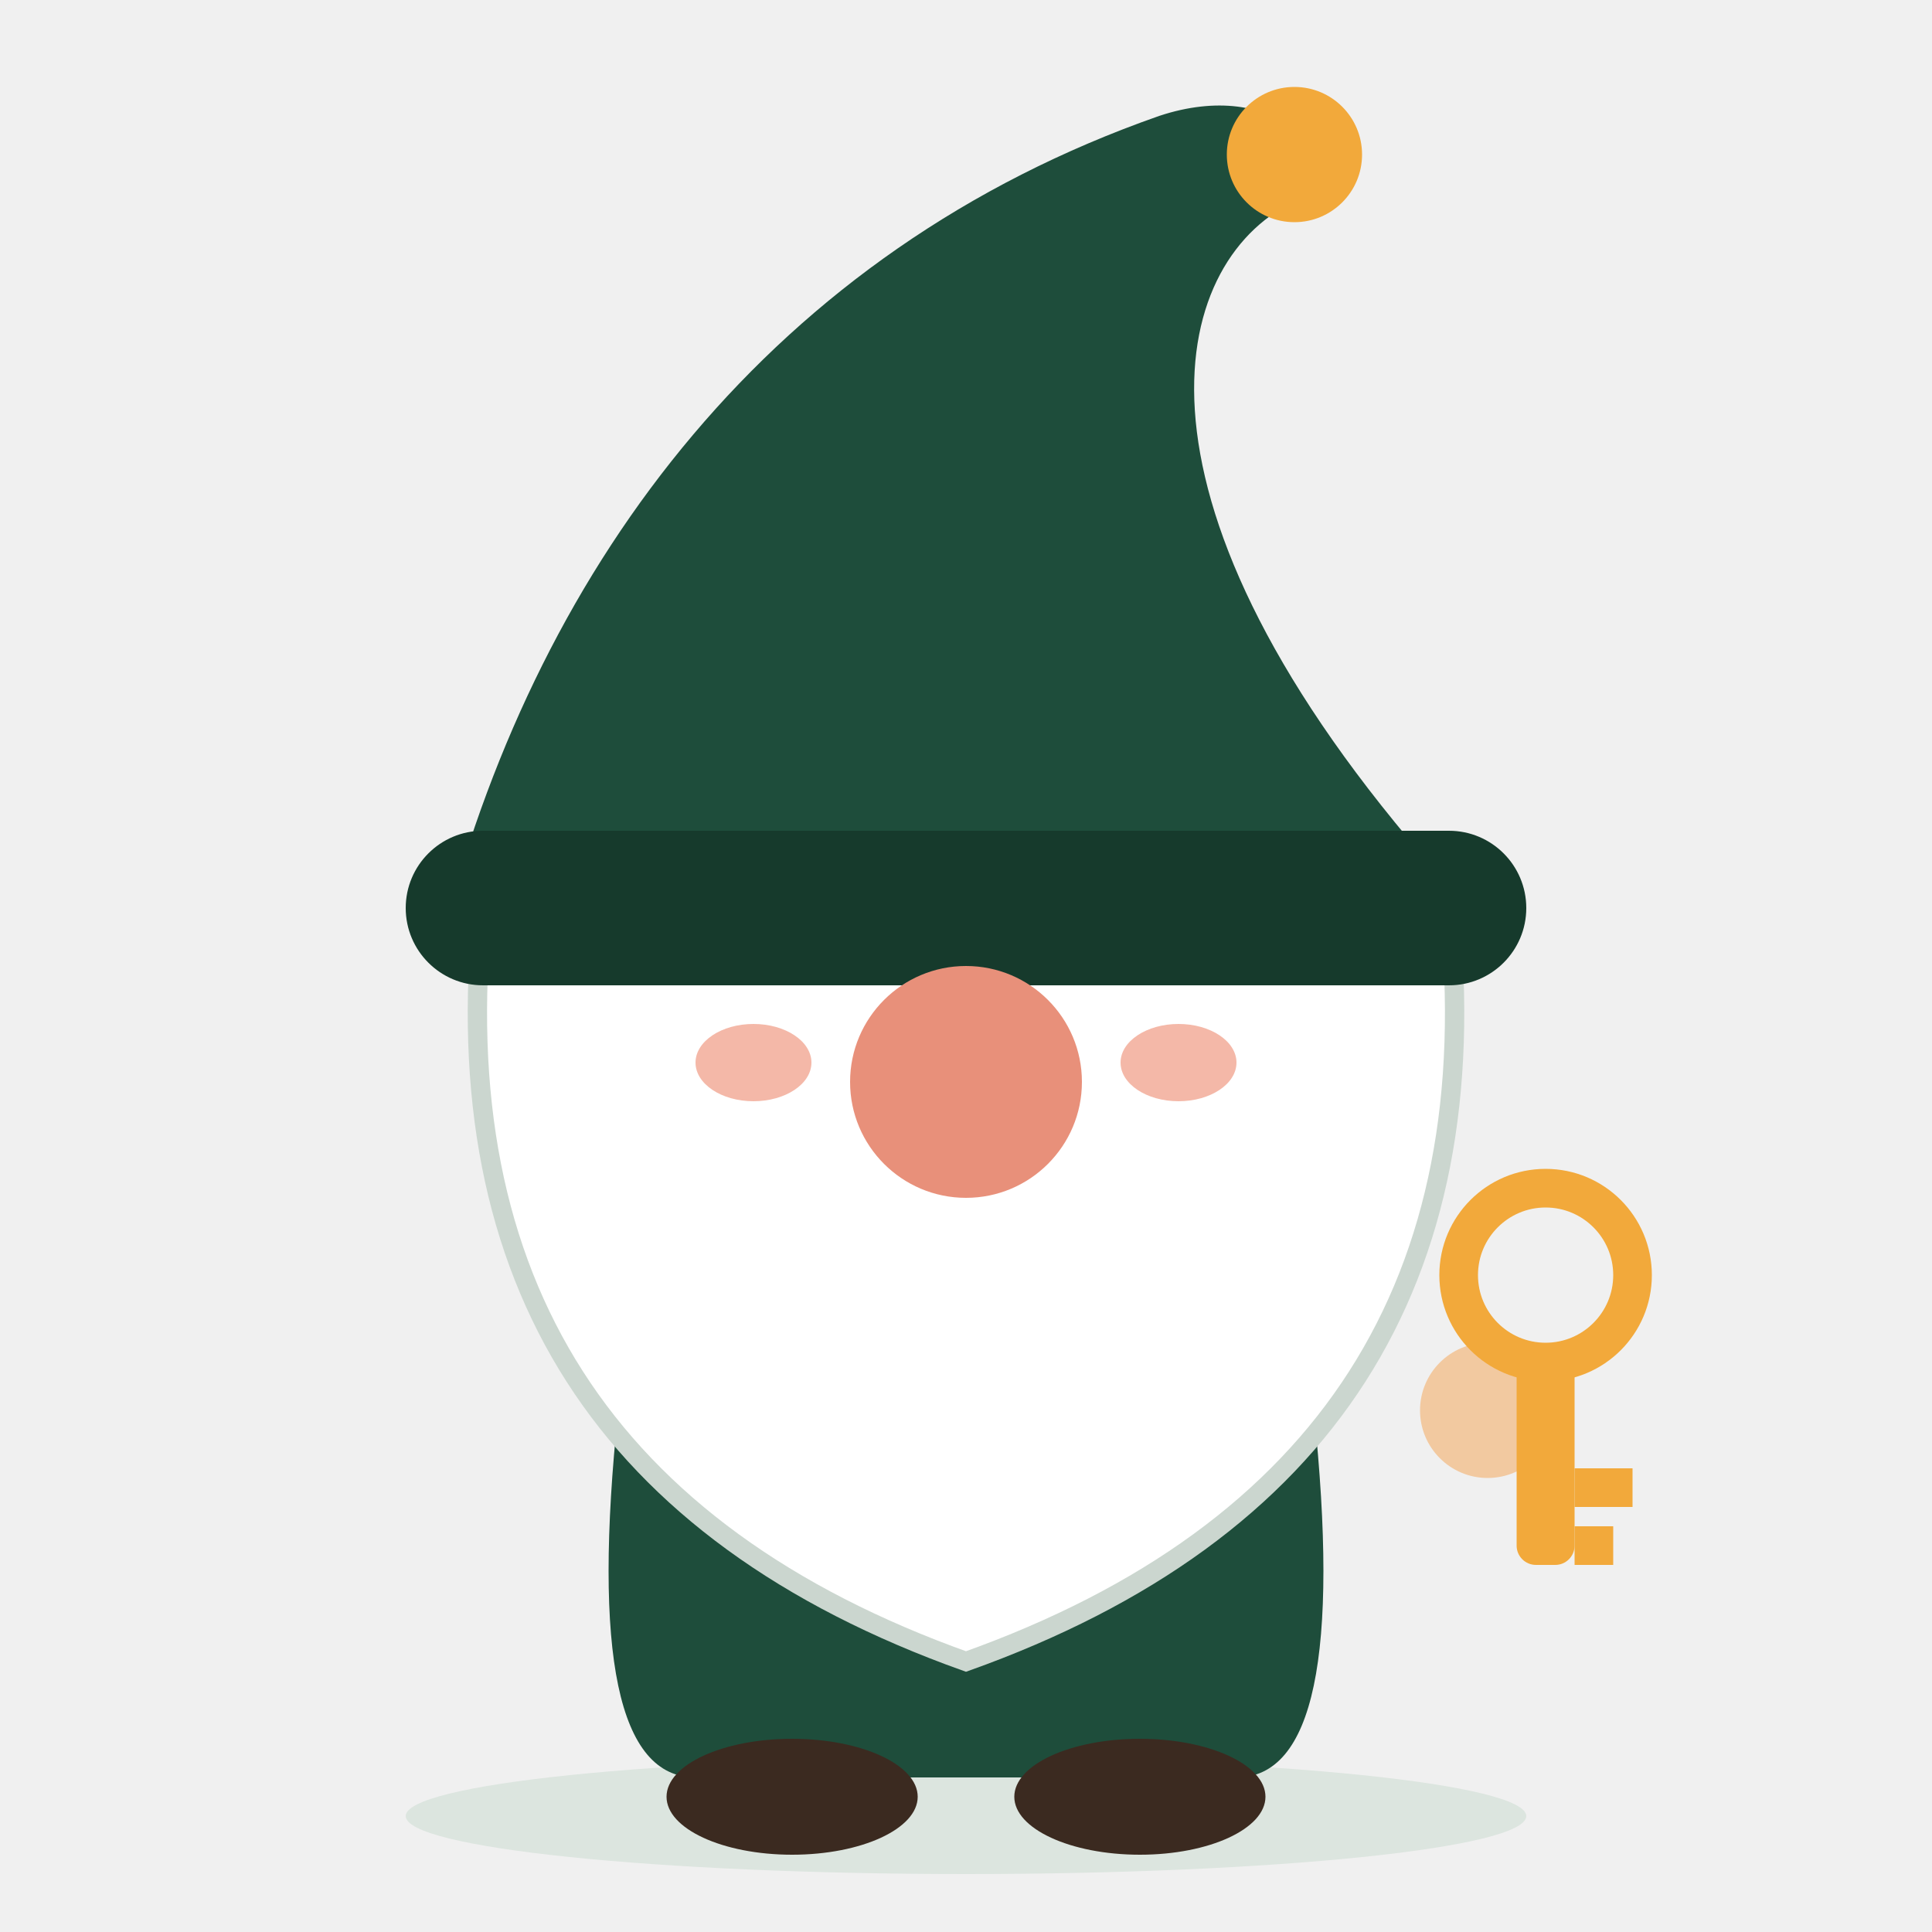
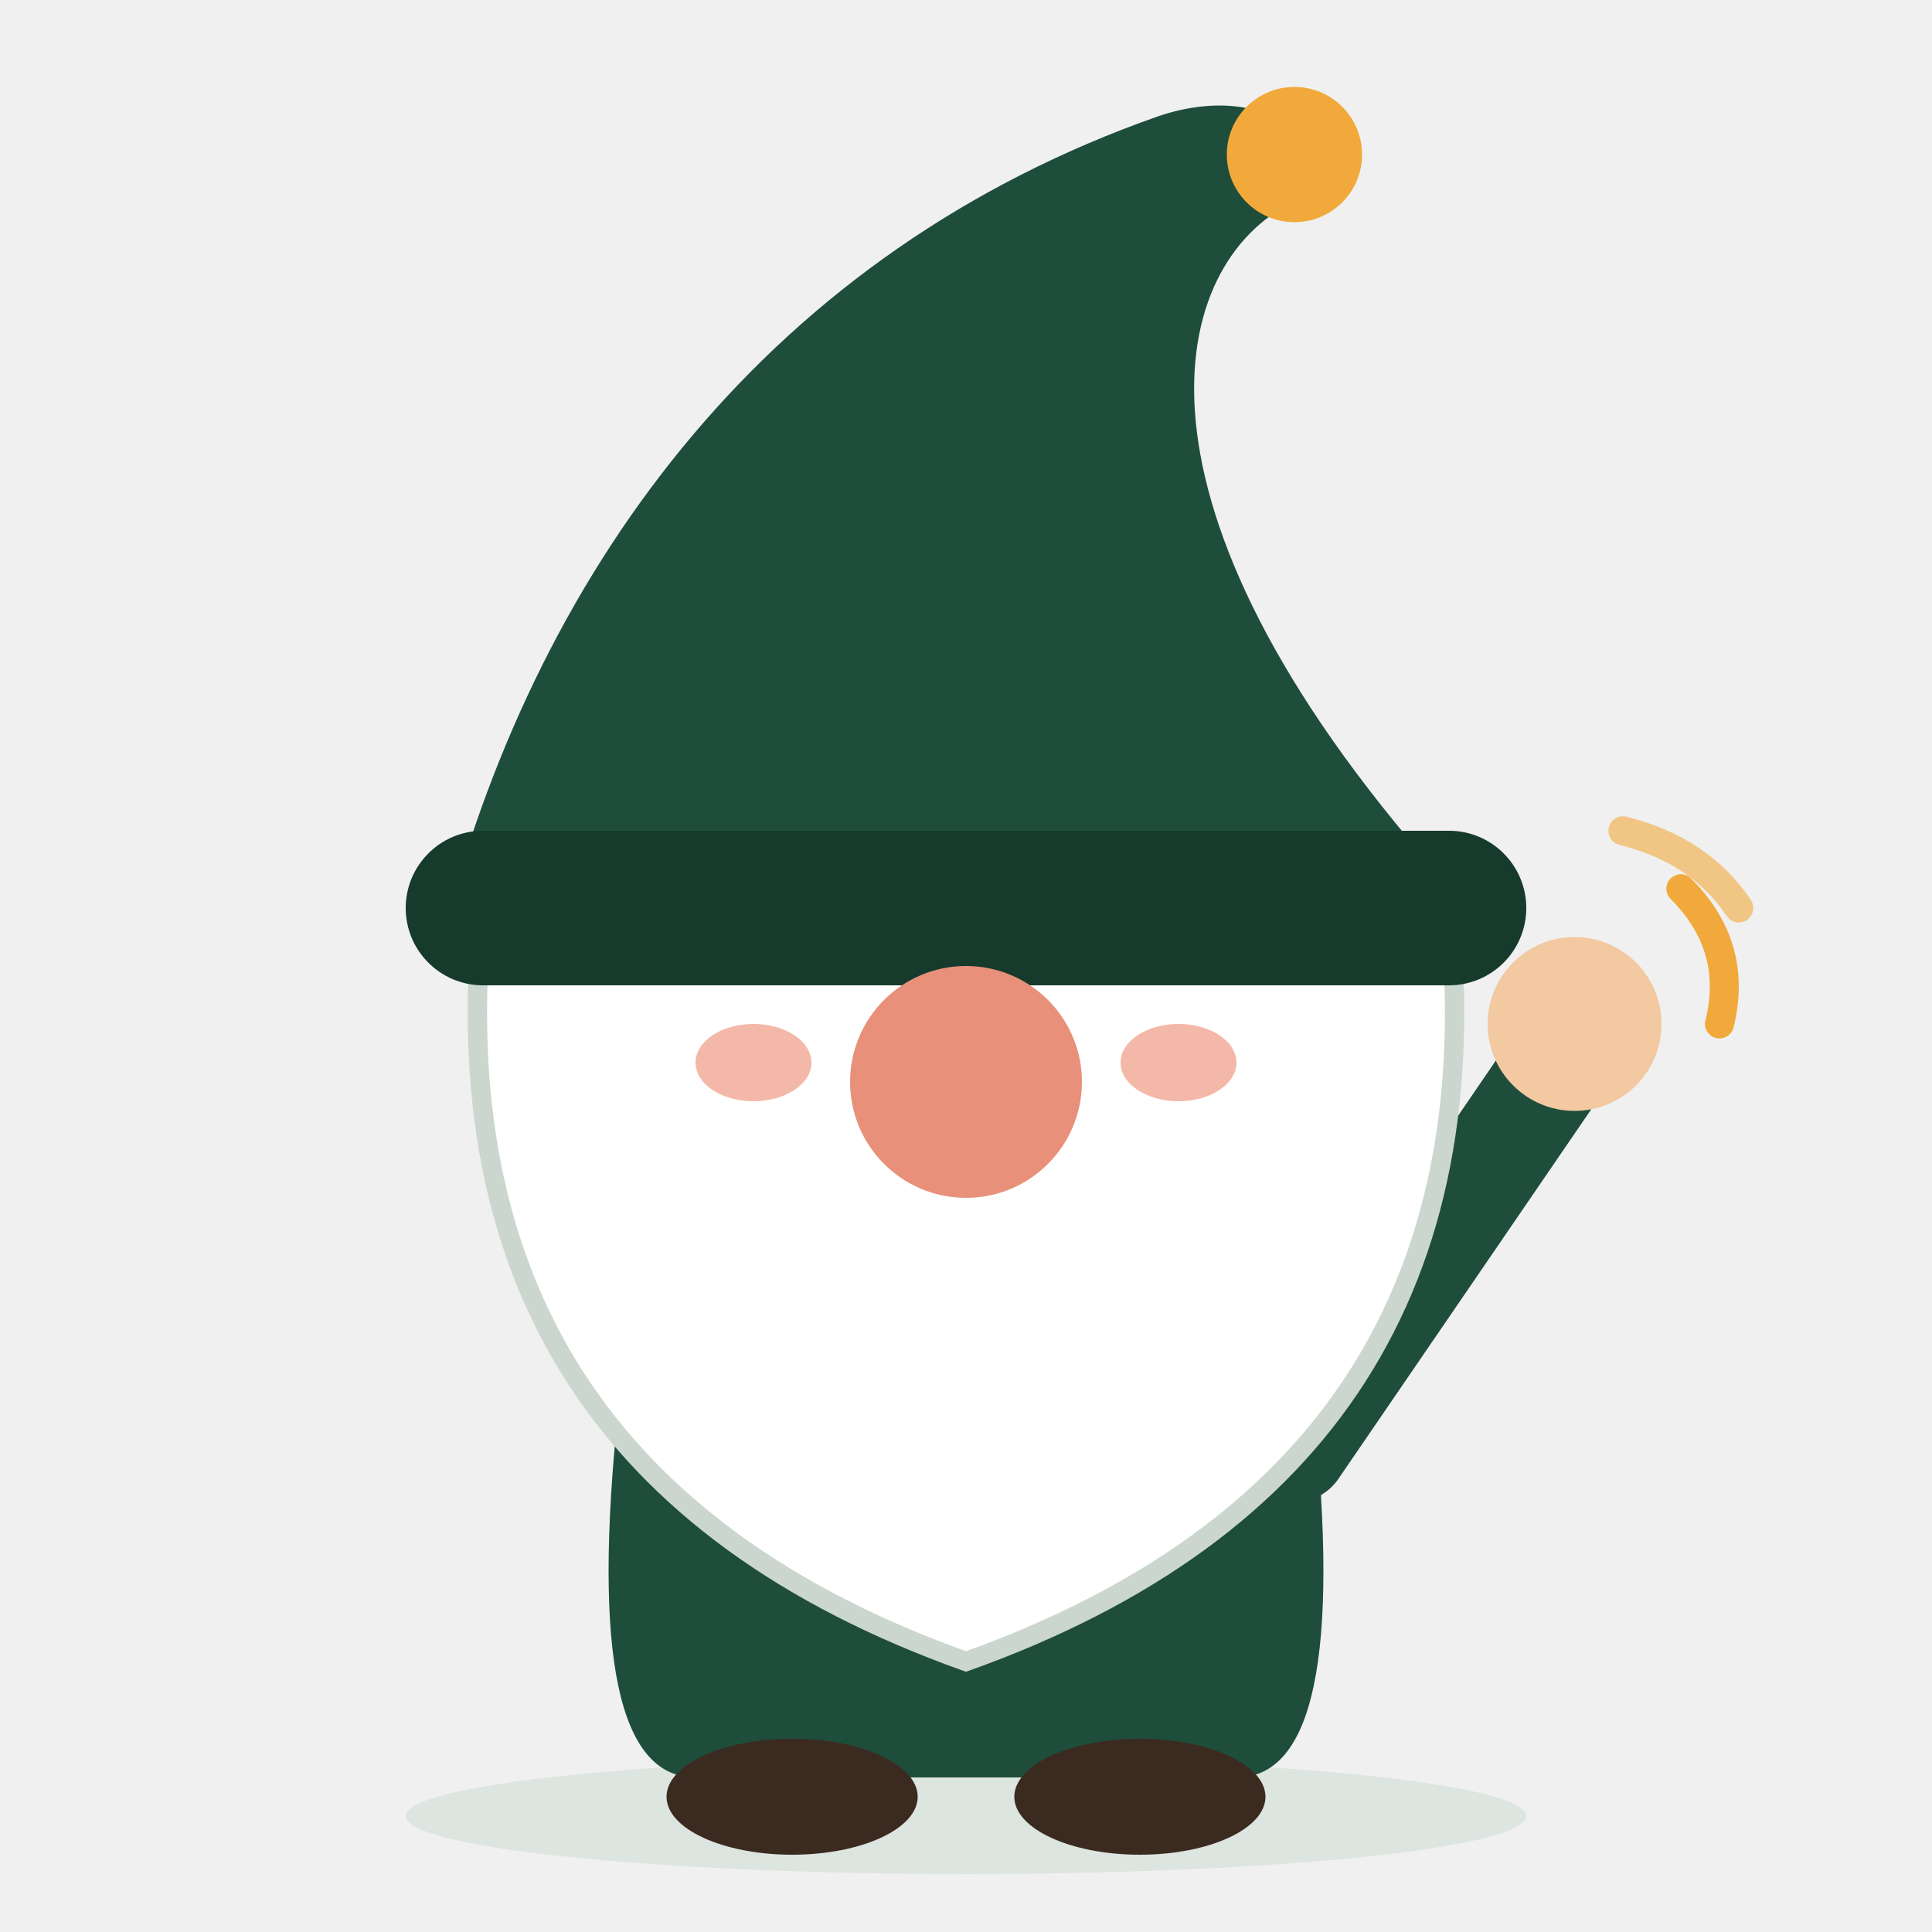
- <svg xmlns="http://www.w3.org/2000/svg" viewBox="0 0 200 200" width="512" height="512" role="img" aria-label="Домовик — маскот гном-домовик з ключем">
+ <svg xmlns="http://www.w3.org/2000/svg" viewBox="0 0 200 200" width="512" height="512" role="img" aria-label="Домовик — маскот гном-домовик, що махає рукою">
  <ellipse cx="100" cy="188" rx="58" ry="6" fill="#DCE5DF" />
  <path d="M64 146 Q60 184 72 184 L128 184 Q140 184 136 146 Z" fill="#1E4D3B" />
  <ellipse cx="82" cy="186" rx="13" ry="6" fill="#3B2A20" />
  <ellipse cx="118" cy="186" rx="13" ry="6" fill="#3B2A20" />
+   <line x1="134" y1="150" x2="160" y2="112" stroke="#1E4D3B" stroke-width="11" stroke-linecap="round" />
  <path d="M50 94 Q44 152 100 172 Q156 152 150 94 Z" fill="#FFFFFF" stroke="#CBD6CF" stroke-width="2" />
  <path d="M46 96 C 56 58, 80 26, 120 12 C 132 8, 140 16, 132 22 C 120 30, 116 56, 154 96 Z" fill="#1E4D3B" />
  <circle cx="134" cy="16" r="7" fill="#F2A93B" />
  <rect x="42" y="86" width="116" height="16" rx="8" fill="#163A2C" />
  <ellipse cx="78" cy="110" rx="6" ry="4" fill="#F4B8A8" />
  <ellipse cx="122" cy="110" rx="6" ry="4" fill="#F4B8A8" />
  <circle cx="100" cy="112" r="12" fill="#E8907A" />
-   <circle cx="154" cy="146" r="7" fill="#F2C9A0" />
-   <circle cx="160" cy="132" r="9" fill="none" stroke="#F2A93B" stroke-width="4" />
-   <rect x="157" y="140" width="6" height="22" rx="2" fill="#F2A93B" />
-   <rect x="163" y="152" width="6" height="4" fill="#F2A93B" />
-   <rect x="163" y="158" width="4" height="4" fill="#F2A93B" />
+   <circle cx="163" cy="106" r="9" fill="#F2C9A0" />
+   <path d="M174 92 Q180 98 178 106" fill="none" stroke="#F2A93B" stroke-width="3" stroke-linecap="round" />
+   <path d="M168 86 Q176 88 180 94" fill="none" stroke="#F2A93B" stroke-width="3" stroke-linecap="round" opacity="0.6" />
</svg>
